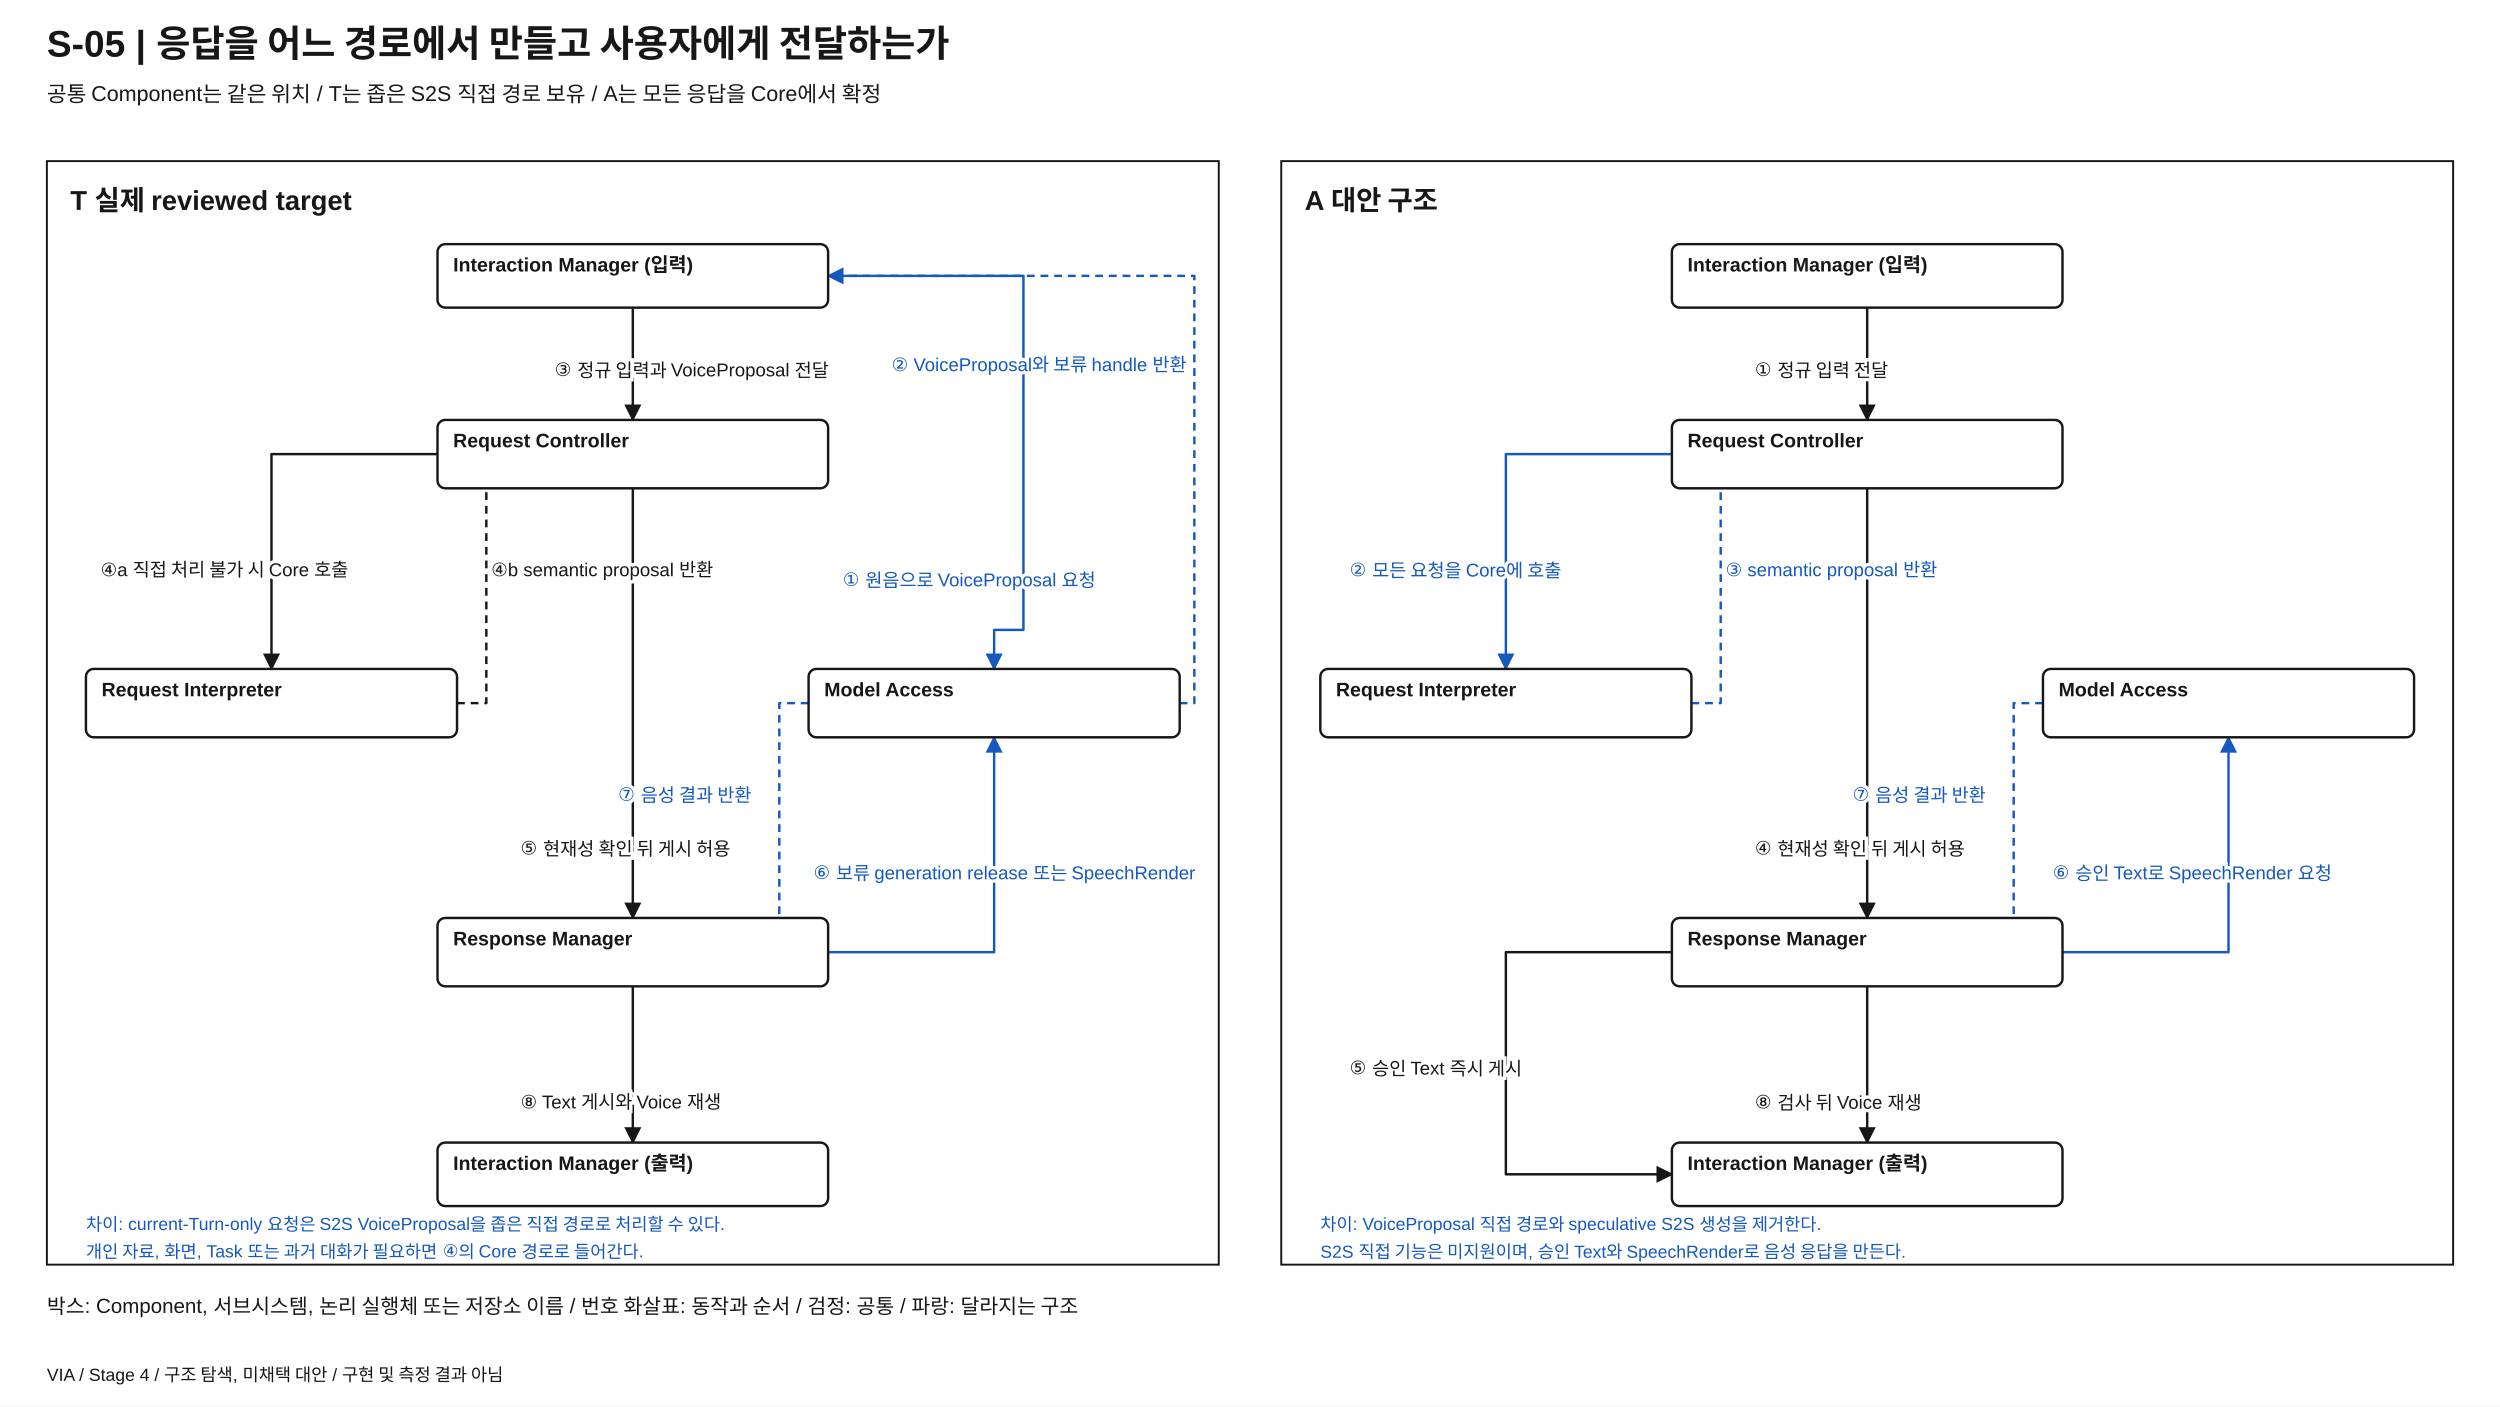
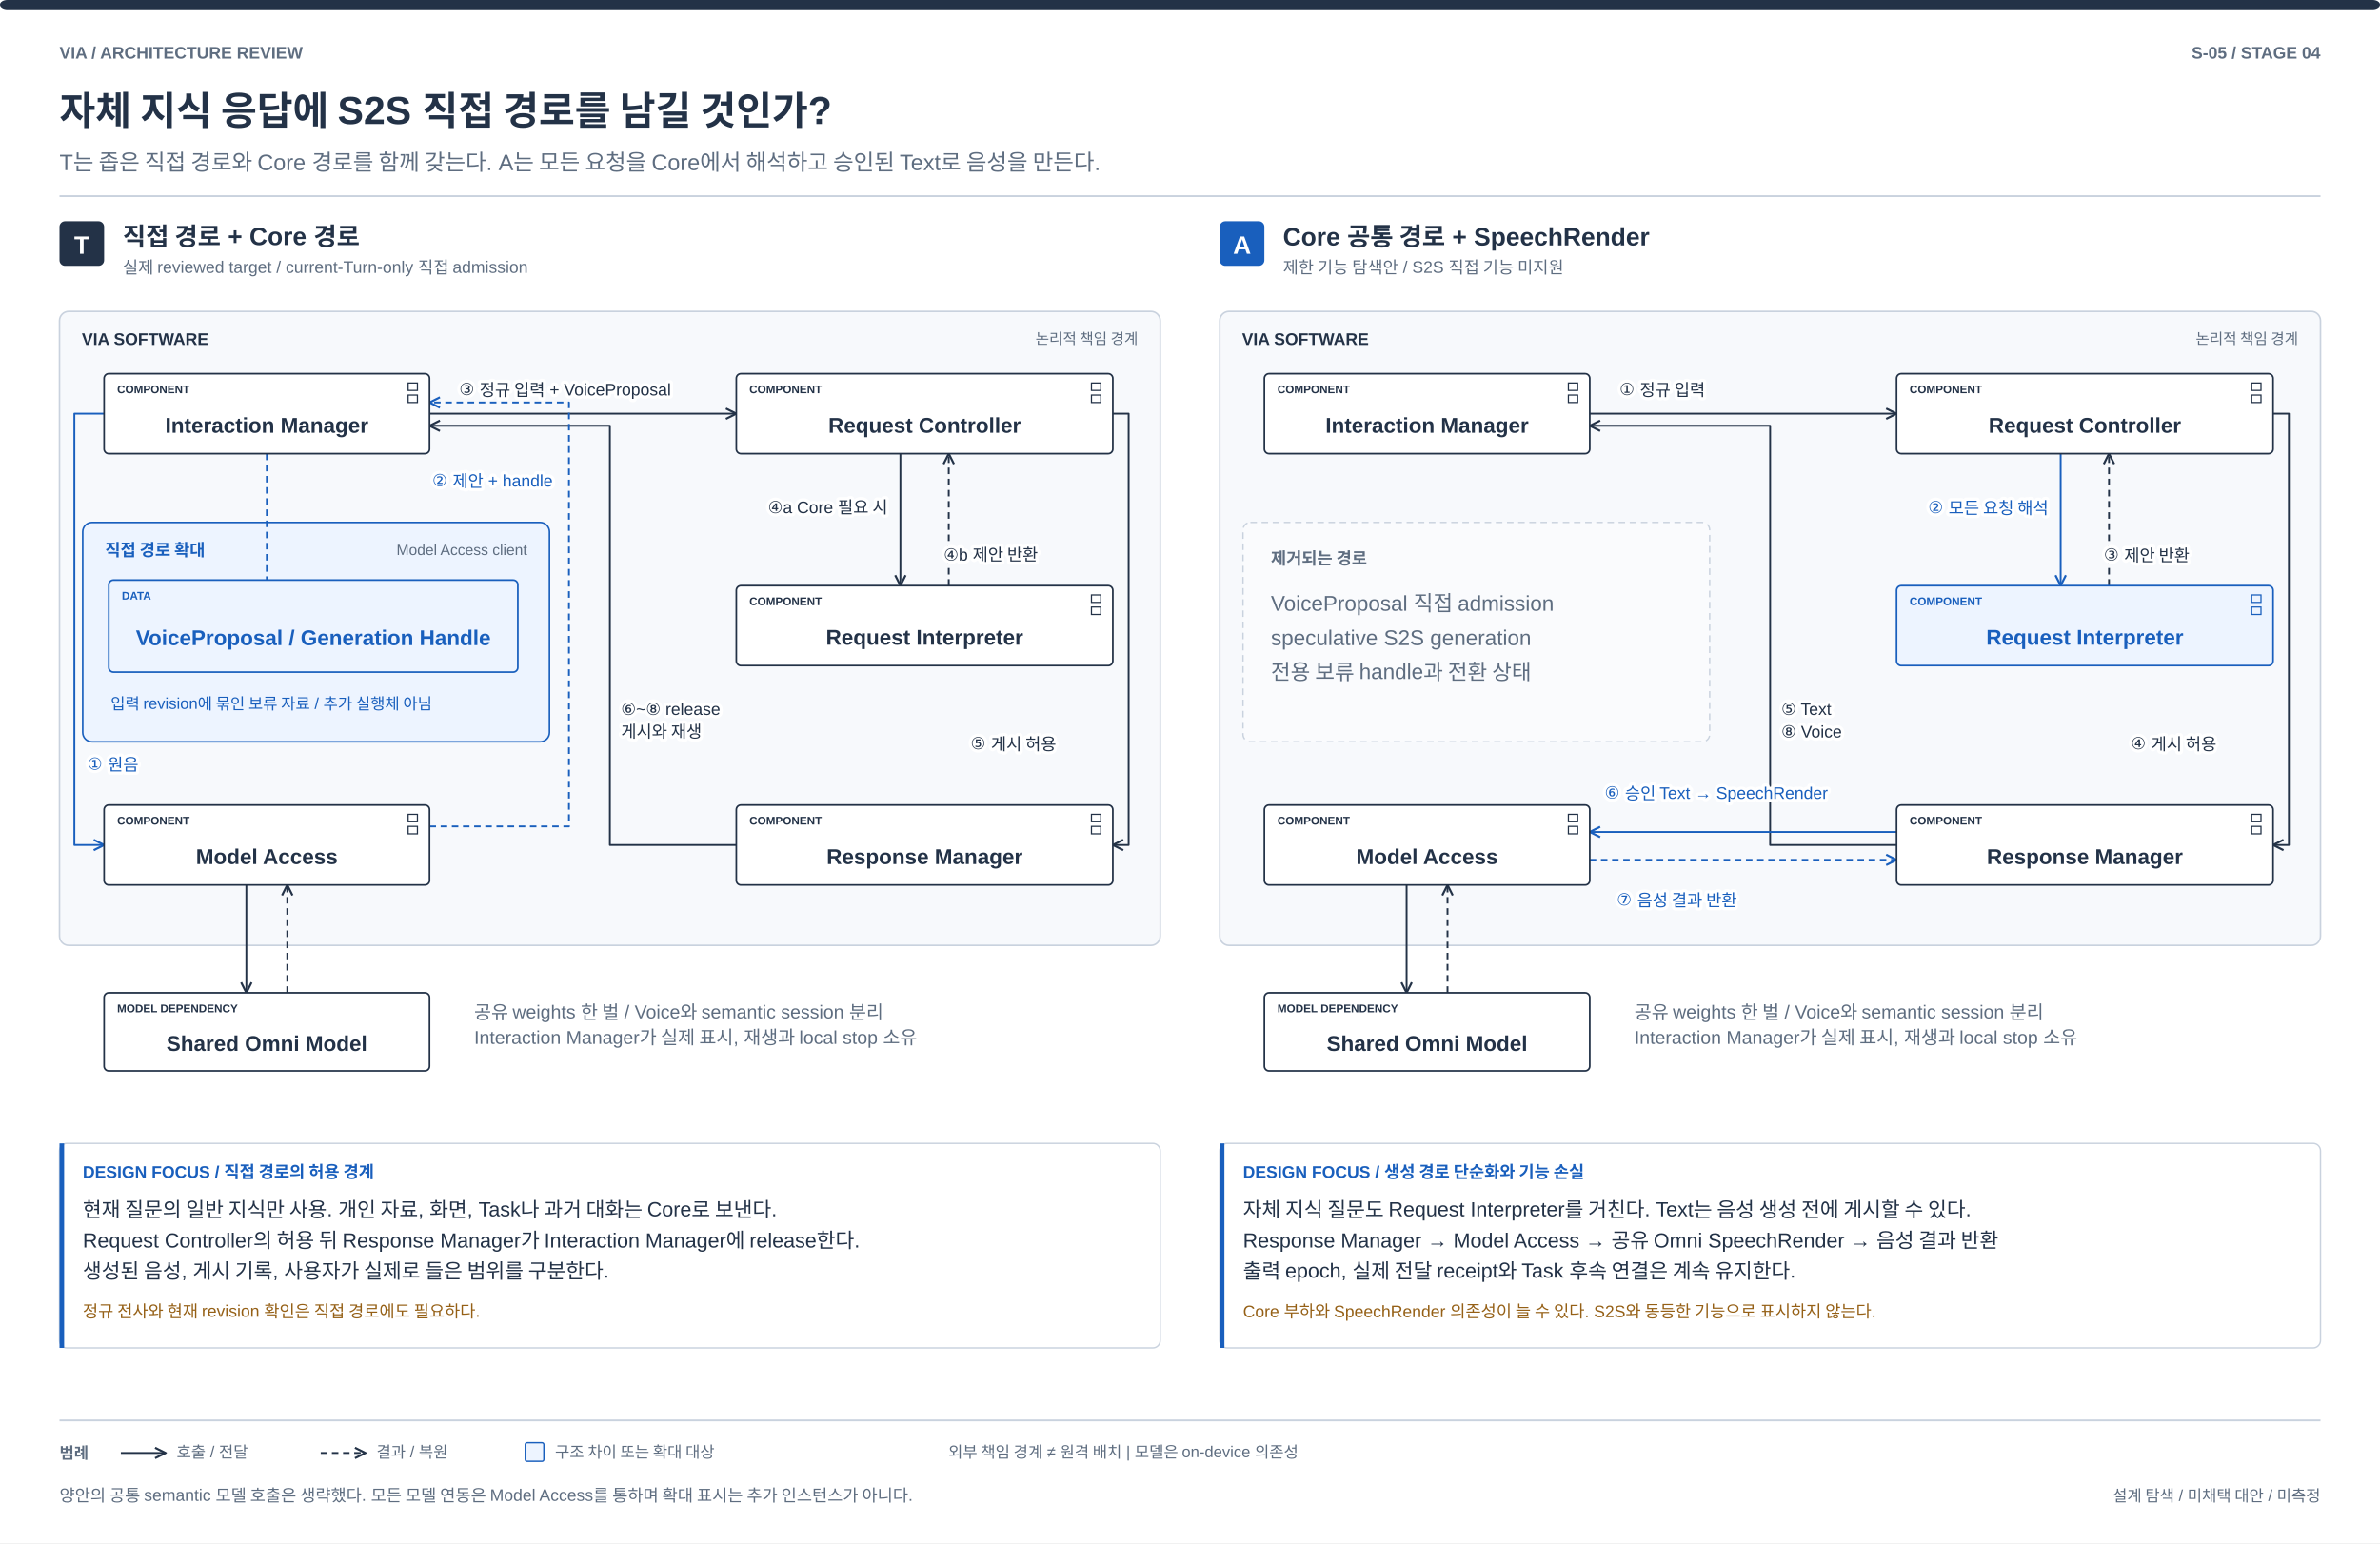
- <svg xmlns="http://www.w3.org/2000/svg" width="2560" height="1440" viewBox="0 0 2560 1440" role="img" aria-labelledby="title desc">
+ <svg xmlns="http://www.w3.org/2000/svg" width="2560" height="1660" viewBox="0 0 2560 1660" role="img" aria-labelledby="title">
  <defs>
-     <marker id="k" viewBox="0 0 10 10" refX="9" refY="5" markerWidth="7" markerHeight="7" orient="auto">
-       <path d="M0 0L10 5L0 10Z" fill="#171717" />
+     <marker id="a233247" viewBox="0 0 10 10" refX="9" refY="5" markerWidth="7" markerHeight="7" orient="auto-start-reverse">
+       <path d="M1 1L9 5L1 9" fill="none" stroke="#233247" stroke-width="1.6" />
    </marker>
-     <marker id="b" viewBox="0 0 10 10" refX="9" refY="5" markerWidth="7" markerHeight="7" orient="auto">
-       <path d="M0 0L10 5L0 10Z" fill="#1458C0" />
+     <marker id="a195FBD" viewBox="0 0 10 10" refX="9" refY="5" markerWidth="7" markerHeight="7" orient="auto-start-reverse">
+       <path d="M1 1L9 5L1 9" fill="none" stroke="#195FBD" stroke-width="1.6" />
    </marker>
  </defs>
-   <rect width="2560" height="1440" fill="white" />
+   <rect width="2560" height="1660" fill="white" />
  <g font-family="Arial, Apple SD Gothic Neo, Malgun Gothic, sans-serif">
-     <g id="panel0">
-       <rect x="48" y="165" width="1200" height="1130" rx="0" fill="#FFFFFF" stroke="#171717" stroke-width="2" />
-     </g>
-     <g id="panel1">
-       <rect x="1312" y="165" width="1200" height="1130" rx="0" fill="#FFFFFF" stroke="#171717" stroke-width="2" />
-     </g>
-     <polyline id="0-edge-audio" points="848,282.5 1048,282.5 1048,645 1018,645 1018.0,685" fill="none" stroke="#1458C0" stroke-width="2.5" stroke-linejoin="round" marker-end="url(#b)" />
-     <polyline id="0-edge-voice-proposal" points="1208,720.0 1223,720 1223,282.5 848,282.5" fill="none" stroke="#1458C0" stroke-width="2.5" stroke-linejoin="round" marker-end="url(#b)" stroke-dasharray="8 6" />
-     <polyline id="0-edge-canonical" points="648.0,315 648.0,430" fill="none" stroke="#171717" stroke-width="2.5" stroke-linejoin="round" marker-end="url(#k)" />
-     <polyline id="0-edge-core" points="448,465.0 278,465 278,645 278.0,685" fill="none" stroke="#171717" stroke-width="2.5" stroke-linejoin="round" marker-end="url(#k)" />
-     <polyline id="0-edge-core-return" points="468,720.0 498,720 498,465 448,465.0" fill="none" stroke="#171717" stroke-width="2.5" stroke-linejoin="round" marker-end="url(#k)" stroke-dasharray="8 6" />
-     <polyline id="0-edge-admit" points="648.0,500 648.0,940" fill="none" stroke="#171717" stroke-width="2.5" stroke-linejoin="round" marker-end="url(#k)" />
-     <polyline id="0-edge-release" points="848,975.0 1018,975 1018.0,755" fill="none" stroke="#1458C0" stroke-width="2.5" stroke-linejoin="round" marker-end="url(#b)" />
-     <polyline id="0-edge-audio-return" points="828,720.0 798,720 798,975 848,975.0" fill="none" stroke="#1458C0" stroke-width="2.5" stroke-linejoin="round" marker-end="url(#b)" stroke-dasharray="8 6" />
-     <polyline id="0-edge-deliver" points="648.0,1010 648.0,1170" fill="none" stroke="#171717" stroke-width="2.5" stroke-linejoin="round" marker-end="url(#k)" />
-     <polyline id="1-edge-canonical" points="1912.0,315 1912.0,430" fill="none" stroke="#171717" stroke-width="2.5" stroke-linejoin="round" marker-end="url(#k)" />
-     <polyline id="1-edge-core" points="1712,465.0 1542,465 1542,645 1542.0,685" fill="none" stroke="#1458C0" stroke-width="2.5" stroke-linejoin="round" marker-end="url(#b)" />
-     <polyline id="1-edge-core-return" points="1732,720.0 1762,720 1762,465 1712,465.0" fill="none" stroke="#1458C0" stroke-width="2.5" stroke-linejoin="round" marker-end="url(#b)" stroke-dasharray="8 6" />
-     <polyline id="1-edge-admit" points="1912.0,500 1912.0,940" fill="none" stroke="#171717" stroke-width="2.5" stroke-linejoin="round" marker-end="url(#k)" />
-     <polyline id="1-edge-text" points="1712,975.0 1542,975 1542,1202.5 1712,1202.5" fill="none" stroke="#171717" stroke-width="2.5" stroke-linejoin="round" marker-end="url(#k)" />
-     <polyline id="1-edge-speech" points="2112,975.0 2282,975 2282.0,755" fill="none" stroke="#1458C0" stroke-width="2.5" stroke-linejoin="round" marker-end="url(#b)" />
-     <polyline id="1-edge-audio-return" points="2092,720.0 2062,720 2062,975 2112,975.0" fill="none" stroke="#1458C0" stroke-width="2.5" stroke-linejoin="round" marker-end="url(#b)" stroke-dasharray="8 6" />
-     <polyline id="1-edge-voice" points="1912.0,1010 1912.0,1170" fill="none" stroke="#171717" stroke-width="2.5" stroke-linejoin="round" marker-end="url(#k)" />
-     <g id="0-input">
-       <rect x="448" y="250" width="400" height="65" rx="8" fill="#FFFFFF" stroke="#171717" stroke-width="2.5" />
-       <text x="464" y="278" font-size="20" font-weight="700" fill="#171717">Interaction Manager (입력)</text>
-     </g>
-     <g id="0-rc">
-       <rect x="448" y="430" width="400" height="70" rx="8" fill="#FFFFFF" stroke="#171717" stroke-width="2.5" />
-       <text x="464" y="458" font-size="20" font-weight="700" fill="#171717">Request Controller</text>
-     </g>
-     <g id="0-ri">
-       <rect x="88" y="685" width="380" height="70" rx="8" fill="#FFFFFF" stroke="#171717" stroke-width="2.5" />
-       <text x="104" y="713" font-size="20" font-weight="700" fill="#171717">Request Interpreter</text>
-     </g>
-     <g id="0-ma">
-       <rect x="828" y="685" width="380" height="70" rx="8" fill="#FFFFFF" stroke="#171717" stroke-width="2.5" />
-       <text x="844" y="713" font-size="20" font-weight="700" fill="#171717">Model Access</text>
-     </g>
-     <g id="0-rm">
-       <rect x="448" y="940" width="400" height="70" rx="8" fill="#FFFFFF" stroke="#171717" stroke-width="2.5" />
-       <text x="464" y="968" font-size="20" font-weight="700" fill="#171717">Response Manager</text>
-     </g>
-     <g id="0-output">
-       <rect x="448" y="1170" width="400" height="65" rx="8" fill="#FFFFFF" stroke="#171717" stroke-width="2.5" />
-       <text x="464" y="1198" font-size="20" font-weight="700" fill="#171717">Interaction Manager (출력)</text>
-     </g>
-     <g id="1-input">
-       <rect x="1712" y="250" width="400" height="65" rx="8" fill="#FFFFFF" stroke="#171717" stroke-width="2.5" />
-       <text x="1728" y="278" font-size="20" font-weight="700" fill="#171717">Interaction Manager (입력)</text>
-     </g>
-     <g id="1-rc">
-       <rect x="1712" y="430" width="400" height="70" rx="8" fill="#FFFFFF" stroke="#171717" stroke-width="2.5" />
-       <text x="1728" y="458" font-size="20" font-weight="700" fill="#171717">Request Controller</text>
-     </g>
-     <g id="1-ri">
-       <rect x="1352" y="685" width="380" height="70" rx="8" fill="#FFFFFF" stroke="#171717" stroke-width="2.5" />
-       <text x="1368" y="713" font-size="20" font-weight="700" fill="#171717">Request Interpreter</text>
-     </g>
-     <g id="1-ma">
-       <rect x="2092" y="685" width="380" height="70" rx="8" fill="#FFFFFF" stroke="#171717" stroke-width="2.5" />
-       <text x="2108" y="713" font-size="20" font-weight="700" fill="#171717">Model Access</text>
-     </g>
-     <g id="1-rm">
-       <rect x="1712" y="940" width="400" height="70" rx="8" fill="#FFFFFF" stroke="#171717" stroke-width="2.5" />
-       <text x="1728" y="968" font-size="20" font-weight="700" fill="#171717">Response Manager</text>
-     </g>
-     <g id="1-output">
-       <rect x="1712" y="1170" width="400" height="65" rx="8" fill="#FFFFFF" stroke="#171717" stroke-width="2.5" />
-       <text x="1728" y="1198" font-size="20" font-weight="700" fill="#171717">Interaction Manager (출력)</text>
-     </g>
-     <text x="863" y="600" font-size="19" fill="#1458C0" stroke="white" stroke-width="7" paint-order="stroke">① 원음으로 VoiceProposal 요청</text>
-     <text x="913" y="380" font-size="19" fill="#1458C0" stroke="white" stroke-width="7" paint-order="stroke">② VoiceProposal와 보류 handle 반환</text>
-     <text x="568" y="385" font-size="19" fill="#171717" stroke="white" stroke-width="7" paint-order="stroke">③ 정규 입력과 VoiceProposal 전달</text>
-     <text x="103" y="590" font-size="19" fill="#171717" stroke="white" stroke-width="7" paint-order="stroke">④a 직접 처리 불가 시 Core 호출</text>
-     <text x="503" y="590" font-size="19" fill="#171717" stroke="white" stroke-width="7" paint-order="stroke">④b semantic proposal 반환</text>
-     <text x="533" y="875" font-size="19" fill="#171717" stroke="white" stroke-width="7" paint-order="stroke">⑤ 현재성 확인 뒤 게시 허용</text>
-     <text x="833" y="900" font-size="19" fill="#1458C0" stroke="white" stroke-width="7" paint-order="stroke">⑥ 보류 generation release 또는 SpeechRender</text>
-     <text x="633" y="820" font-size="19" fill="#1458C0" stroke="white" stroke-width="7" paint-order="stroke">⑦ 음성 결과 반환</text>
-     <text x="533" y="1135" font-size="19" fill="#171717" stroke="white" stroke-width="7" paint-order="stroke">⑧ Text 게시와 Voice 재생</text>
-     <text x="1797" y="385" font-size="19" fill="#171717" stroke="white" stroke-width="7" paint-order="stroke">① 정규 입력 전달</text>
-     <text x="1382" y="590" font-size="19" fill="#1458C0" stroke="white" stroke-width="7" paint-order="stroke">② 모든 요청을 Core에 호출</text>
-     <text x="1767" y="590" font-size="19" fill="#1458C0" stroke="white" stroke-width="7" paint-order="stroke">③ semantic proposal 반환</text>
-     <text x="1797" y="875" font-size="19" fill="#171717" stroke="white" stroke-width="7" paint-order="stroke">④ 현재성 확인 뒤 게시 허용</text>
-     <text x="1382" y="1100" font-size="19" fill="#171717" stroke="white" stroke-width="7" paint-order="stroke">⑤ 승인 Text 즉시 게시</text>
-     <text x="2102" y="900" font-size="19" fill="#1458C0" stroke="white" stroke-width="7" paint-order="stroke">⑥ 승인 Text로 SpeechRender 요청</text>
-     <text x="1897" y="820" font-size="19" fill="#1458C0" stroke="white" stroke-width="7" paint-order="stroke">⑦ 음성 결과 반환</text>
-     <text x="1797" y="1135" font-size="19" fill="#171717" stroke="white" stroke-width="7" paint-order="stroke">⑧ 검사 뒤 Voice 재생</text>
-     <text x="48" y="58" font-size="38" font-weight="700" fill="#171717">S-05  |  응답을 어느 경로에서 만들고 사용자에게 전달하는가</text>
-     <text x="48" y="104" font-size="22" font-weight="400" fill="#171717">공통 Component는 같은 위치 / T는 좁은 S2S 직접 경로 보유 / A는 모든 응답을 Core에서 확정</text>
-     <text x="48" y="1414" font-size="18" font-weight="400" fill="#171717">VIA / Stage 4 / 구조 탐색, 미채택 대안 / 구현 및 측정 결과 아님</text>
-     <text x="72" y="215" font-size="28" font-weight="700" fill="#171717">T  실제 reviewed target</text>
-     <text x="1336" y="215" font-size="28" font-weight="700" fill="#171717">A  대안 구조</text>
-     <text x="48" y="1345" font-size="21" font-weight="400" fill="#171717">박스: Component, 서브시스템, 논리 실행체 또는 저장소 이름 / 번호 화살표: 동작과 순서 / 검정: 공통 / 파랑: 달라지는 구조</text>
-     <text x="88" y="1260" font-size="18" font-weight="400" fill="#1458C0">차이: current-Turn-only 요청은 S2S VoiceProposal을 좁은 직접 경로로 처리할 수 있다.</text>
-     <text x="88" y="1288" font-size="18" font-weight="400" fill="#1458C0">개인 자료, 화면, Task 또는 과거 대화가 필요하면 ④의 Core 경로로 들어간다.</text>
-     <text x="1352" y="1260" font-size="18" font-weight="400" fill="#1458C0">차이: VoiceProposal 직접 경로와 speculative S2S 생성을 제거한다.</text>
-     <text x="1352" y="1288" font-size="18" font-weight="400" fill="#1458C0">S2S 직접 기능은 미지원이며, 승인 Text와 SpeechRender로 음성 응답을 만든다.</text>
+     <rect id="e1" x="0" y="0" width="2560" height="10" rx="8" fill="#233247" stroke="none" stroke-width="1.5" />
+     <rect id="e7" x="64" y="238" width="48" height="48" rx="6" fill="#233247" stroke="none" stroke-width="1.5" />
+     <rect id="0-via" x="64" y="335" width="1184" height="682" rx="10" fill="#F7F9FC" stroke="#C9D2DE" stroke-width="1.7" />
+     <rect id="0-direct" x="89" y="562" width="502" height="236" rx="10" fill="#EDF4FF" stroke="#195FBD" stroke-width="1.7" />
+     <rect id="e43" x="64" y="1230" width="1184" height="220" rx="8" fill="white" stroke="#C9D2DE" stroke-width="1.5" />
+     <rect id="e44" x="64" y="1230" width="5" height="220" rx="0" fill="#195FBD" stroke="none" stroke-width="1.5" />
+     <rect id="e48" x="1312" y="238" width="48" height="48" rx="6" fill="#195FBD" stroke="none" stroke-width="1.5" />
+     <rect id="1-via" x="1312" y="335" width="1184" height="682" rx="10" fill="#F7F9FC" stroke="#C9D2DE" stroke-width="1.7" />
+     <rect id="e74" x="1337" y="562" width="502" height="236" rx="8" fill="#FAFBFD" stroke="#C9D2DE" stroke-width="1.5" stroke-dasharray="7 5" />
+     <rect id="e81" x="1312" y="1230" width="1184" height="220" rx="8" fill="white" stroke="#C9D2DE" stroke-width="1.5" />
+     <rect id="e82" x="1312" y="1230" width="5" height="220" rx="0" fill="#195FBD" stroke="none" stroke-width="1.5" />
+     <rect id="e92" x="565" y="1552" width="20" height="20" rx="2" fill="#EDF4FF" stroke="#195FBD" stroke-width="1.5" />
+     <polyline id="e6" points="64,211 2496,211" fill="none" stroke="#C9D2DE" stroke-width="2" stroke-linejoin="round" />
+     <polyline id="e19" points="462,445.0 792,445.0" fill="none" stroke="#233247" stroke-width="2" stroke-linejoin="round" marker-end="url(#a233247)" />
+     <polyline id="e21" points="968.5,488 968.5,630" fill="none" stroke="#233247" stroke-width="2" stroke-linejoin="round" marker-end="url(#a233247)" />
+     <polyline id="e23" points="1020.5,630 1020.5,488" fill="none" stroke="#233247" stroke-width="2" stroke-linejoin="round" stroke-dasharray="7 5" marker-end="url(#a233247)" />
+     <polyline id="e25" points="1197,445.0 1214,445 1214,909 1197,909.0" fill="none" stroke="#233247" stroke-width="2" stroke-linejoin="round" marker-end="url(#a233247)" />
+     <polyline id="e27" points="792,909.0 656,909 656,458 462,458.0" fill="none" stroke="#233247" stroke-width="2" stroke-linejoin="round" marker-end="url(#a233247)" />
+     <polyline id="e30" points="265.0,952 265.0,1068" fill="none" stroke="#233247" stroke-width="2" stroke-linejoin="round" marker-end="url(#a233247)" />
+     <polyline id="e31" points="309.0,1068 309.0,952" fill="none" stroke="#233247" stroke-width="2" stroke-linejoin="round" stroke-dasharray="7 5" marker-end="url(#a233247)" />
+     <polyline id="e37" points="112,445.0 80,445 80,909 112,909.0" fill="none" stroke="#195FBD" stroke-width="2" stroke-linejoin="round" marker-end="url(#a195FBD)" />
+     <polyline id="e39" points="462,889.0 612,889 612,433 462,433.0" fill="none" stroke="#195FBD" stroke-width="2" stroke-linejoin="round" stroke-dasharray="7 5" marker-end="url(#a195FBD)" />
+     <polyline id="e41" points="287,488 287,624" fill="none" stroke="#195FBD" stroke-width="2" stroke-linejoin="round" stroke-dasharray="7 5" />
+     <polyline id="e60" points="1710,445.0 2040,445.0" fill="none" stroke="#233247" stroke-width="2" stroke-linejoin="round" marker-end="url(#a233247)" />
+     <polyline id="e62" points="2216.5,488 2216.5,630" fill="none" stroke="#195FBD" stroke-width="2" stroke-linejoin="round" marker-end="url(#a195FBD)" />
+     <polyline id="e64" points="2268.5,630 2268.5,488" fill="none" stroke="#233247" stroke-width="2" stroke-linejoin="round" stroke-dasharray="7 5" marker-end="url(#a233247)" />
+     <polyline id="e66" points="2445,445.0 2462,445 2462,909 2445,909.0" fill="none" stroke="#233247" stroke-width="2" stroke-linejoin="round" marker-end="url(#a233247)" />
+     <polyline id="e68" points="2040,909.0 1904,909 1904,458 1710,458.0" fill="none" stroke="#233247" stroke-width="2" stroke-linejoin="round" marker-end="url(#a233247)" />
+     <polyline id="e71" points="1513.0,952 1513.0,1068" fill="none" stroke="#233247" stroke-width="2" stroke-linejoin="round" marker-end="url(#a233247)" />
+     <polyline id="e72" points="1557.0,1068 1557.0,952" fill="none" stroke="#233247" stroke-width="2" stroke-linejoin="round" stroke-dasharray="7 5" marker-end="url(#a233247)" />
+     <polyline id="e77" points="2040,895.0 1710,895.0" fill="none" stroke="#195FBD" stroke-width="2" stroke-linejoin="round" marker-end="url(#a195FBD)" />
+     <polyline id="e79" points="1710,925.0 2040,925.0" fill="none" stroke="#195FBD" stroke-width="2" stroke-linejoin="round" stroke-dasharray="7 5" marker-end="url(#a195FBD)" />
+     <polyline id="e86" points="64,1528 2496,1528" fill="none" stroke="#C9D2DE" stroke-width="2" stroke-linejoin="round" />
+     <polyline id="e88" points="130,1563 178,1563" fill="none" stroke="#233247" stroke-width="2" stroke-linejoin="round" marker-end="url(#a233247)" />
+     <polyline id="e90" points="345,1563 393,1563" fill="none" stroke="#233247" stroke-width="2" stroke-linejoin="round" stroke-dasharray="7 5" marker-end="url(#a233247)" />
+     <g id="0-im" data-node="true">
+       <rect x="112" y="402" width="350" height="86" rx="5" fill="white" stroke="#233247" stroke-width="1.8" />
+       <text x="126" y="423.0" text-anchor="start" font-size="12" font-weight="700" fill="#233247">COMPONENT</text>
+       <path d="M439 412h10v8h-10z M439 425h10v8h-10z" fill="white" stroke="#233247" stroke-width="1.3" />
+       <text x="287.0" y="465.5" text-anchor="middle" font-size="23" font-weight="700" fill="#233247">Interaction Manager</text>
+     </g>
+     <g id="0-rc" data-node="true">
+       <rect x="792" y="402" width="405" height="86" rx="5" fill="white" stroke="#233247" stroke-width="1.8" />
+       <text x="806" y="423.0" text-anchor="start" font-size="12" font-weight="700" fill="#233247">COMPONENT</text>
+       <path d="M1174 412h10v8h-10z M1174 425h10v8h-10z" fill="white" stroke="#233247" stroke-width="1.3" />
+       <text x="994.5" y="465.5" text-anchor="middle" font-size="23" font-weight="700" fill="#233247">Request Controller</text>
+     </g>
+     <g id="0-ri" data-node="true">
+       <rect x="792" y="630" width="405" height="86" rx="5" fill="white" stroke="#233247" stroke-width="1.8" />
+       <text x="806" y="651.0" text-anchor="start" font-size="12" font-weight="700" fill="#233247">COMPONENT</text>
+       <path d="M1174 640h10v8h-10z M1174 653h10v8h-10z" fill="white" stroke="#233247" stroke-width="1.3" />
+       <text x="994.5" y="693.5" text-anchor="middle" font-size="23" font-weight="700" fill="#233247">Request Interpreter</text>
+     </g>
+     <g id="0-rm" data-node="true">
+       <rect x="792" y="866" width="405" height="86" rx="5" fill="white" stroke="#233247" stroke-width="1.8" />
+       <text x="806" y="887.0" text-anchor="start" font-size="12" font-weight="700" fill="#233247">COMPONENT</text>
+       <path d="M1174 876h10v8h-10z M1174 889h10v8h-10z" fill="white" stroke="#233247" stroke-width="1.3" />
+       <text x="994.5" y="929.5" text-anchor="middle" font-size="23" font-weight="700" fill="#233247">Response Manager</text>
+     </g>
+     <g id="0-ma" data-node="true">
+       <rect x="112" y="866" width="350" height="86" rx="5" fill="white" stroke="#233247" stroke-width="1.8" />
+       <text x="126" y="887.0" text-anchor="start" font-size="12" font-weight="700" fill="#233247">COMPONENT</text>
+       <path d="M439 876h10v8h-10z M439 889h10v8h-10z" fill="white" stroke="#233247" stroke-width="1.3" />
+       <text x="287.0" y="929.5" text-anchor="middle" font-size="23" font-weight="700" fill="#233247">Model Access</text>
+     </g>
+     <g id="0-omni" data-node="true">
+       <rect x="112" y="1068" width="350" height="84" rx="5" fill="white" stroke="#233247" stroke-width="1.8" />
+       <text x="126" y="1089.0" text-anchor="start" font-size="12" font-weight="700" fill="#233247">MODEL DEPENDENCY</text>
+       <text x="287.0" y="1130.5" text-anchor="middle" font-size="23" font-weight="700" fill="#233247">Shared Omni Model</text>
+     </g>
+     <g id="0-handle" data-node="true">
+       <rect x="117" y="624" width="440" height="99" rx="5" fill="#EDF4FF" stroke="#195FBD" stroke-width="1.8" />
+       <text x="131" y="645.0" text-anchor="start" font-size="12" font-weight="700" fill="#195FBD">DATA</text>
+       <text x="337.0" y="694.0" text-anchor="middle" font-size="23" font-weight="700" fill="#195FBD">VoiceProposal / Generation Handle</text>
+     </g>
+     <g id="1-im" data-node="true">
+       <rect x="1360" y="402" width="350" height="86" rx="5" fill="white" stroke="#233247" stroke-width="1.8" />
+       <text x="1374" y="423.0" text-anchor="start" font-size="12" font-weight="700" fill="#233247">COMPONENT</text>
+       <path d="M1687 412h10v8h-10z M1687 425h10v8h-10z" fill="white" stroke="#233247" stroke-width="1.3" />
+       <text x="1535.0" y="465.5" text-anchor="middle" font-size="23" font-weight="700" fill="#233247">Interaction Manager</text>
+     </g>
+     <g id="1-rc" data-node="true">
+       <rect x="2040" y="402" width="405" height="86" rx="5" fill="white" stroke="#233247" stroke-width="1.8" />
+       <text x="2054" y="423.0" text-anchor="start" font-size="12" font-weight="700" fill="#233247">COMPONENT</text>
+       <path d="M2422 412h10v8h-10z M2422 425h10v8h-10z" fill="white" stroke="#233247" stroke-width="1.3" />
+       <text x="2242.5" y="465.5" text-anchor="middle" font-size="23" font-weight="700" fill="#233247">Request Controller</text>
+     </g>
+     <g id="1-ri" data-node="true">
+       <rect x="2040" y="630" width="405" height="86" rx="5" fill="#EDF4FF" stroke="#195FBD" stroke-width="1.8" />
+       <text x="2054" y="651.0" text-anchor="start" font-size="12" font-weight="700" fill="#195FBD">COMPONENT</text>
+       <path d="M2422 640h10v8h-10z M2422 653h10v8h-10z" fill="#EDF4FF" stroke="#195FBD" stroke-width="1.3" />
+       <text x="2242.5" y="693.5" text-anchor="middle" font-size="23" font-weight="700" fill="#195FBD">Request Interpreter</text>
+     </g>
+     <g id="1-rm" data-node="true">
+       <rect x="2040" y="866" width="405" height="86" rx="5" fill="white" stroke="#233247" stroke-width="1.8" />
+       <text x="2054" y="887.0" text-anchor="start" font-size="12" font-weight="700" fill="#233247">COMPONENT</text>
+       <path d="M2422 876h10v8h-10z M2422 889h10v8h-10z" fill="white" stroke="#233247" stroke-width="1.3" />
+       <text x="2242.5" y="929.5" text-anchor="middle" font-size="23" font-weight="700" fill="#233247">Response Manager</text>
+     </g>
+     <g id="1-ma" data-node="true">
+       <rect x="1360" y="866" width="350" height="86" rx="5" fill="white" stroke="#233247" stroke-width="1.8" />
+       <text x="1374" y="887.0" text-anchor="start" font-size="12" font-weight="700" fill="#233247">COMPONENT</text>
+       <path d="M1687 876h10v8h-10z M1687 889h10v8h-10z" fill="white" stroke="#233247" stroke-width="1.3" />
+       <text x="1535.0" y="929.5" text-anchor="middle" font-size="23" font-weight="700" fill="#233247">Model Access</text>
+     </g>
+     <g id="1-omni" data-node="true">
+       <rect x="1360" y="1068" width="350" height="84" rx="5" fill="white" stroke="#233247" stroke-width="1.8" />
+       <text x="1374" y="1089.0" text-anchor="start" font-size="12" font-weight="700" fill="#233247">MODEL DEPENDENCY</text>
+       <text x="1535.0" y="1130.5" text-anchor="middle" font-size="23" font-weight="700" fill="#233247">Shared Omni Model</text>
+     </g>
+     <g id="e2">
+       <text x="64" y="63.0" text-anchor="start" font-size="18" font-weight="700" fill="#5E6D80">VIA  /  ARCHITECTURE REVIEW</text>
+     </g>
+     <g id="e3">
+       <text x="2496" y="63.0" text-anchor="end" font-size="18" font-weight="700" fill="#5E6D80">S-05   /   STAGE 04</text>
+     </g>
+     <g id="e4">
+       <text x="64" y="134.0" text-anchor="start" font-size="42" font-weight="700" fill="#233247">자체 지식 응답에 S2S 직접 경로를 남길 것인가?</text>
+     </g>
+     <g id="e5">
+       <text x="64" y="183.0" text-anchor="start" font-size="24" font-weight="400" fill="#5E6D80">T는 좁은 직접 경로와 Core 경로를 함께 갖는다. A는 모든 요청을 Core에서 해석하고 승인된 Text로 음성을 만든다.</text>
+     </g>
+     <g id="e8">
+       <text x="88" y="273.0" text-anchor="middle" font-size="27" font-weight="700" fill="white">T</text>
+     </g>
+     <g id="e9">
+       <text x="132" y="264.0" text-anchor="start" font-size="27" font-weight="700" fill="#233247">직접 경로 + Core 경로</text>
+     </g>
+     <g id="e10">
+       <text x="132" y="294.0" text-anchor="start" font-size="18" font-weight="400" fill="#5E6D80">실제 reviewed target / current-Turn-only 직접 admission</text>
+     </g>
+     <g id="e12">
+       <text x="88" y="371.0" text-anchor="start" font-size="18" font-weight="700" fill="#233247">VIA SOFTWARE</text>
+     </g>
+     <g id="e13">
+       <text x="1224" y="370.0" text-anchor="end" font-size="16" font-weight="400" fill="#5E6D80">논리적 책임 경계</text>
+     </g>
+     <g id="e20" paint-order="stroke" stroke="white" stroke-width="7" stroke-linejoin="round">
+       <text x="494" y="425.0" text-anchor="start" font-size="18" font-weight="400" fill="#233247">③ 정규 입력 + VoiceProposal</text>
+     </g>
+     <g id="e22" paint-order="stroke" stroke="white" stroke-width="7" stroke-linejoin="round">
+       <text x="826" y="552.0" text-anchor="start" font-size="18" font-weight="400" fill="#233247">④a Core 필요 시</text>
+     </g>
+     <g id="e24" paint-order="stroke" stroke="white" stroke-width="7" stroke-linejoin="round">
+       <text x="1015" y="603.0" text-anchor="start" font-size="18" font-weight="400" fill="#233247">④b 제안 반환</text>
+     </g>
+     <g id="e26" paint-order="stroke" stroke="white" stroke-width="7" stroke-linejoin="round">
+       <text x="1044" y="806.0" text-anchor="start" font-size="18" font-weight="400" fill="#233247">⑤ 게시 허용</text>
+     </g>
+     <g id="e28" paint-order="stroke" stroke="white" stroke-width="7" stroke-linejoin="round">
+       <text x="668" y="769.0" text-anchor="start" font-size="18" font-weight="400" fill="#233247">⑥~⑧ release</text>
+       <text x="668" y="793.3" text-anchor="start" font-size="18" font-weight="400" fill="#233247">게시와 재생</text>
+     </g>
+     <g id="e32">
+       <text x="510" y="1096.0" text-anchor="start" font-size="20" font-weight="400" fill="#5E6D80">공유 weights 한 벌 / Voice와 semantic session 분리</text>
+       <text x="510" y="1123.0" text-anchor="start" font-size="20" font-weight="400" fill="#5E6D80">Interaction Manager가 실제 표시, 재생과 local stop 소유</text>
+     </g>
+     <g id="e34">
+       <text x="113" y="598.0" text-anchor="start" font-size="18" font-weight="700" fill="#195FBD">직접 경로 확대</text>
+     </g>
+     <g id="e35">
+       <text x="567" y="597.0" text-anchor="end" font-size="16" font-weight="400" fill="#5E6D80">Model Access client</text>
+     </g>
+     <g id="e38" paint-order="stroke" stroke="white" stroke-width="7" stroke-linejoin="round">
+       <text x="94" y="828.0" text-anchor="start" font-size="18" font-weight="400" fill="#195FBD">① 원음</text>
+     </g>
+     <g id="e40" paint-order="stroke" stroke="white" stroke-width="7" stroke-linejoin="round">
+       <text x="465" y="523.0" text-anchor="start" font-size="18" font-weight="400" fill="#195FBD">② 제안 + handle</text>
+     </g>
+     <g id="e42">
+       <text x="119" y="763.0" text-anchor="start" font-size="17" font-weight="400" fill="#195FBD">입력 revision에 묶인 보류 자료 / 추가 실행체 아님</text>
+     </g>
+     <g id="e45">
+       <text x="89" y="1267.0" text-anchor="start" font-size="18" font-weight="700" fill="#195FBD">DESIGN FOCUS  /  직접 경로의 허용 경계</text>
+     </g>
+     <g id="e46">
+       <text x="89" y="1309" text-anchor="start" font-size="22" font-weight="400" fill="#233247">현재 질문의 일반 지식만 사용. 개인 자료, 화면, Task나 과거 대화는 Core로 보낸다.</text>
+       <text x="89" y="1342" text-anchor="start" font-size="22" font-weight="400" fill="#233247">Request Controller의 허용 뒤 Response Manager가 Interaction Manager에 release한다.</text>
+       <text x="89" y="1375" text-anchor="start" font-size="22" font-weight="400" fill="#233247">생성된 음성, 게시 기록, 사용자가 실제로 들은 범위를 구분한다.</text>
+     </g>
+     <g id="e47">
+       <text x="89" y="1417.0" text-anchor="start" font-size="18" font-weight="400" fill="#956016">정규 전사와 현재 revision 확인은 직접 경로에도 필요하다.</text>
+     </g>
+     <g id="e49">
+       <text x="1336" y="273.0" text-anchor="middle" font-size="27" font-weight="700" fill="white">A</text>
+     </g>
+     <g id="e50">
+       <text x="1380" y="264.0" text-anchor="start" font-size="27" font-weight="700" fill="#233247">Core 공통 경로 + SpeechRender</text>
+     </g>
+     <g id="e51">
+       <text x="1380" y="294.0" text-anchor="start" font-size="18" font-weight="400" fill="#5E6D80">제한 기능 탐색안 / S2S 직접 기능 미지원</text>
+     </g>
+     <g id="e53">
+       <text x="1336" y="371.0" text-anchor="start" font-size="18" font-weight="700" fill="#233247">VIA SOFTWARE</text>
+     </g>
+     <g id="e54">
+       <text x="2472" y="370.0" text-anchor="end" font-size="16" font-weight="400" fill="#5E6D80">논리적 책임 경계</text>
+     </g>
+     <g id="e61" paint-order="stroke" stroke="white" stroke-width="7" stroke-linejoin="round">
+       <text x="1742" y="425.0" text-anchor="start" font-size="18" font-weight="400" fill="#233247">① 정규 입력</text>
+     </g>
+     <g id="e63" paint-order="stroke" stroke="white" stroke-width="7" stroke-linejoin="round">
+       <text x="2074" y="552.0" text-anchor="start" font-size="18" font-weight="400" fill="#195FBD">② 모든 요청 해석</text>
+     </g>
+     <g id="e65" paint-order="stroke" stroke="white" stroke-width="7" stroke-linejoin="round">
+       <text x="2263" y="603.0" text-anchor="start" font-size="18" font-weight="400" fill="#233247">③ 제안 반환</text>
+     </g>
+     <g id="e67" paint-order="stroke" stroke="white" stroke-width="7" stroke-linejoin="round">
+       <text x="2292" y="806.0" text-anchor="start" font-size="18" font-weight="400" fill="#233247">④ 게시 허용</text>
+     </g>
+     <g id="e69" paint-order="stroke" stroke="white" stroke-width="7" stroke-linejoin="round">
+       <text x="1916" y="769.0" text-anchor="start" font-size="18" font-weight="400" fill="#233247">⑤ Text</text>
+       <text x="1916" y="793.3" text-anchor="start" font-size="18" font-weight="400" fill="#233247">⑧ Voice</text>
+     </g>
+     <g id="e73">
+       <text x="1758" y="1096.0" text-anchor="start" font-size="20" font-weight="400" fill="#5E6D80">공유 weights 한 벌 / Voice와 semantic session 분리</text>
+       <text x="1758" y="1123.0" text-anchor="start" font-size="20" font-weight="400" fill="#5E6D80">Interaction Manager가 실제 표시, 재생과 local stop 소유</text>
+     </g>
+     <g id="e75">
+       <text x="1367" y="607.0" text-anchor="start" font-size="18" font-weight="700" fill="#5E6D80">제거되는 경로</text>
+     </g>
+     <g id="e76">
+       <text x="1367" y="657" text-anchor="start" font-size="23" font-weight="400" fill="#5E6D80">VoiceProposal 직접 admission</text>
+       <text x="1367" y="694" text-anchor="start" font-size="23" font-weight="400" fill="#5E6D80">speculative S2S generation</text>
+       <text x="1367" y="731" text-anchor="start" font-size="23" font-weight="400" fill="#5E6D80">전용 보류 handle과 전환 상태</text>
+     </g>
+     <g id="e78" paint-order="stroke" stroke="white" stroke-width="7" stroke-linejoin="round">
+       <text x="1726" y="859.0" text-anchor="start" font-size="18" font-weight="400" fill="#195FBD">⑥ 승인 Text → SpeechRender</text>
+     </g>
+     <g id="e80" paint-order="stroke" stroke="white" stroke-width="7" stroke-linejoin="round">
+       <text x="1739" y="974.0" text-anchor="start" font-size="18" font-weight="400" fill="#195FBD">⑦ 음성 결과 반환</text>
+     </g>
+     <g id="e83">
+       <text x="1337" y="1267.0" text-anchor="start" font-size="18" font-weight="700" fill="#195FBD">DESIGN FOCUS  /  생성 경로 단순화와 기능 손실</text>
+     </g>
+     <g id="e84">
+       <text x="1337" y="1309" text-anchor="start" font-size="22" font-weight="400" fill="#233247">자체 지식 질문도 Request Interpreter를 거친다. Text는 음성 생성 전에 게시할 수 있다.</text>
+       <text x="1337" y="1342" text-anchor="start" font-size="22" font-weight="400" fill="#233247">Response Manager → Model Access → 공유 Omni SpeechRender → 음성 결과 반환</text>
+       <text x="1337" y="1375" text-anchor="start" font-size="22" font-weight="400" fill="#233247">출력 epoch, 실제 전달 receipt와 Task 후속 연결은 계속 유지한다.</text>
+     </g>
+     <g id="e85">
+       <text x="1337" y="1417.0" text-anchor="start" font-size="18" font-weight="400" fill="#956016">Core 부하와 SpeechRender 의존성이 늘 수 있다. S2S와 동등한 기능으로 표시하지 않는다.</text>
+     </g>
+     <g id="e87">
+       <text x="64" y="1569.0" text-anchor="start" font-size="17" font-weight="700" fill="#5E6D80">범례</text>
+     </g>
+     <g id="e89">
+       <text x="190" y="1568.0" text-anchor="start" font-size="17" font-weight="400" fill="#5E6D80">호출 / 전달</text>
+     </g>
+     <g id="e91">
+       <text x="405" y="1568.0" text-anchor="start" font-size="17" font-weight="400" fill="#5E6D80">결과 / 복원</text>
+     </g>
+     <g id="e93">
+       <text x="597" y="1568.0" text-anchor="start" font-size="17" font-weight="400" fill="#5E6D80">구조 차이 또는 확대 대상</text>
+     </g>
+     <g id="e94">
+       <text x="1020" y="1568.0" text-anchor="start" font-size="17" font-weight="400" fill="#5E6D80">외부 책임 경계 ≠ 원격 배치  |  모델은 on-device 의존성</text>
+     </g>
+     <g id="e95">
+       <text x="64" y="1615.0" text-anchor="start" font-size="18" font-weight="400" fill="#5E6D80">양안의 공통 semantic 모델 호출은 생략했다. 모든 모델 연동은 Model Access를 통하며 확대 표시는 추가 인스턴스가 아니다.</text>
+     </g>
+     <g id="e96">
+       <text x="2496" y="1615.0" text-anchor="end" font-size="17" font-weight="400" fill="#5E6D80">설계 탐색  /  미채택 대안  /  미측정</text>
+     </g>
  </g>
</svg>
